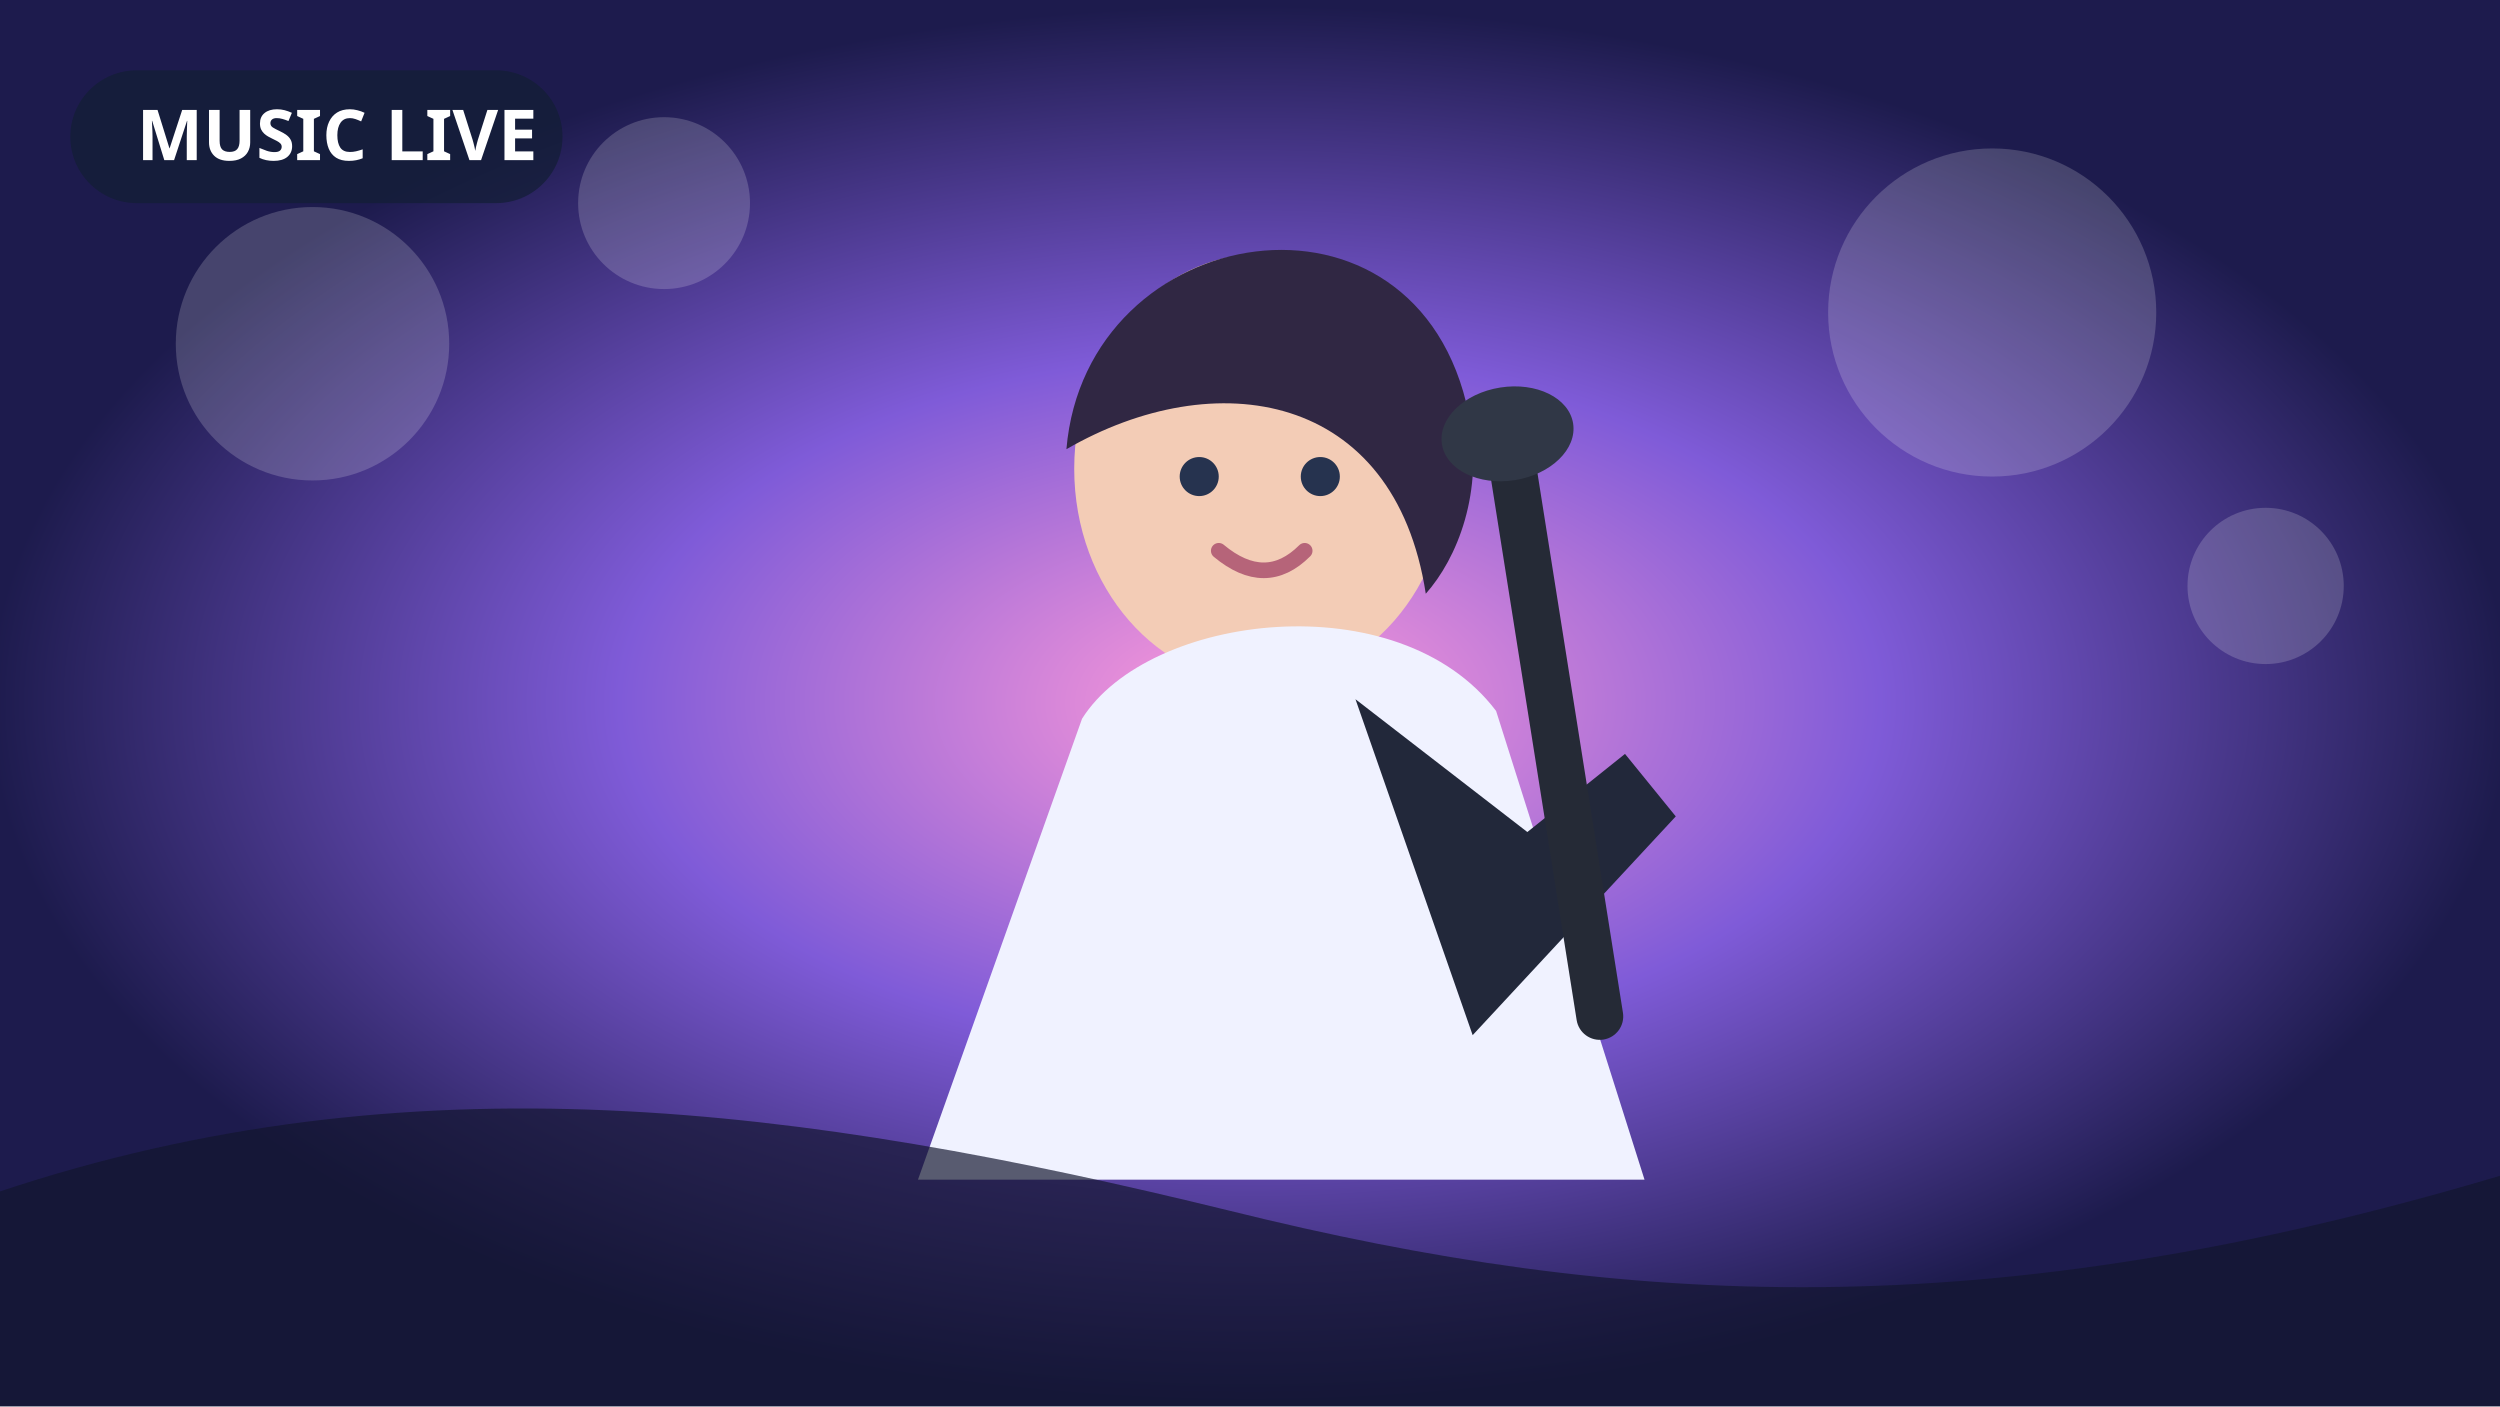
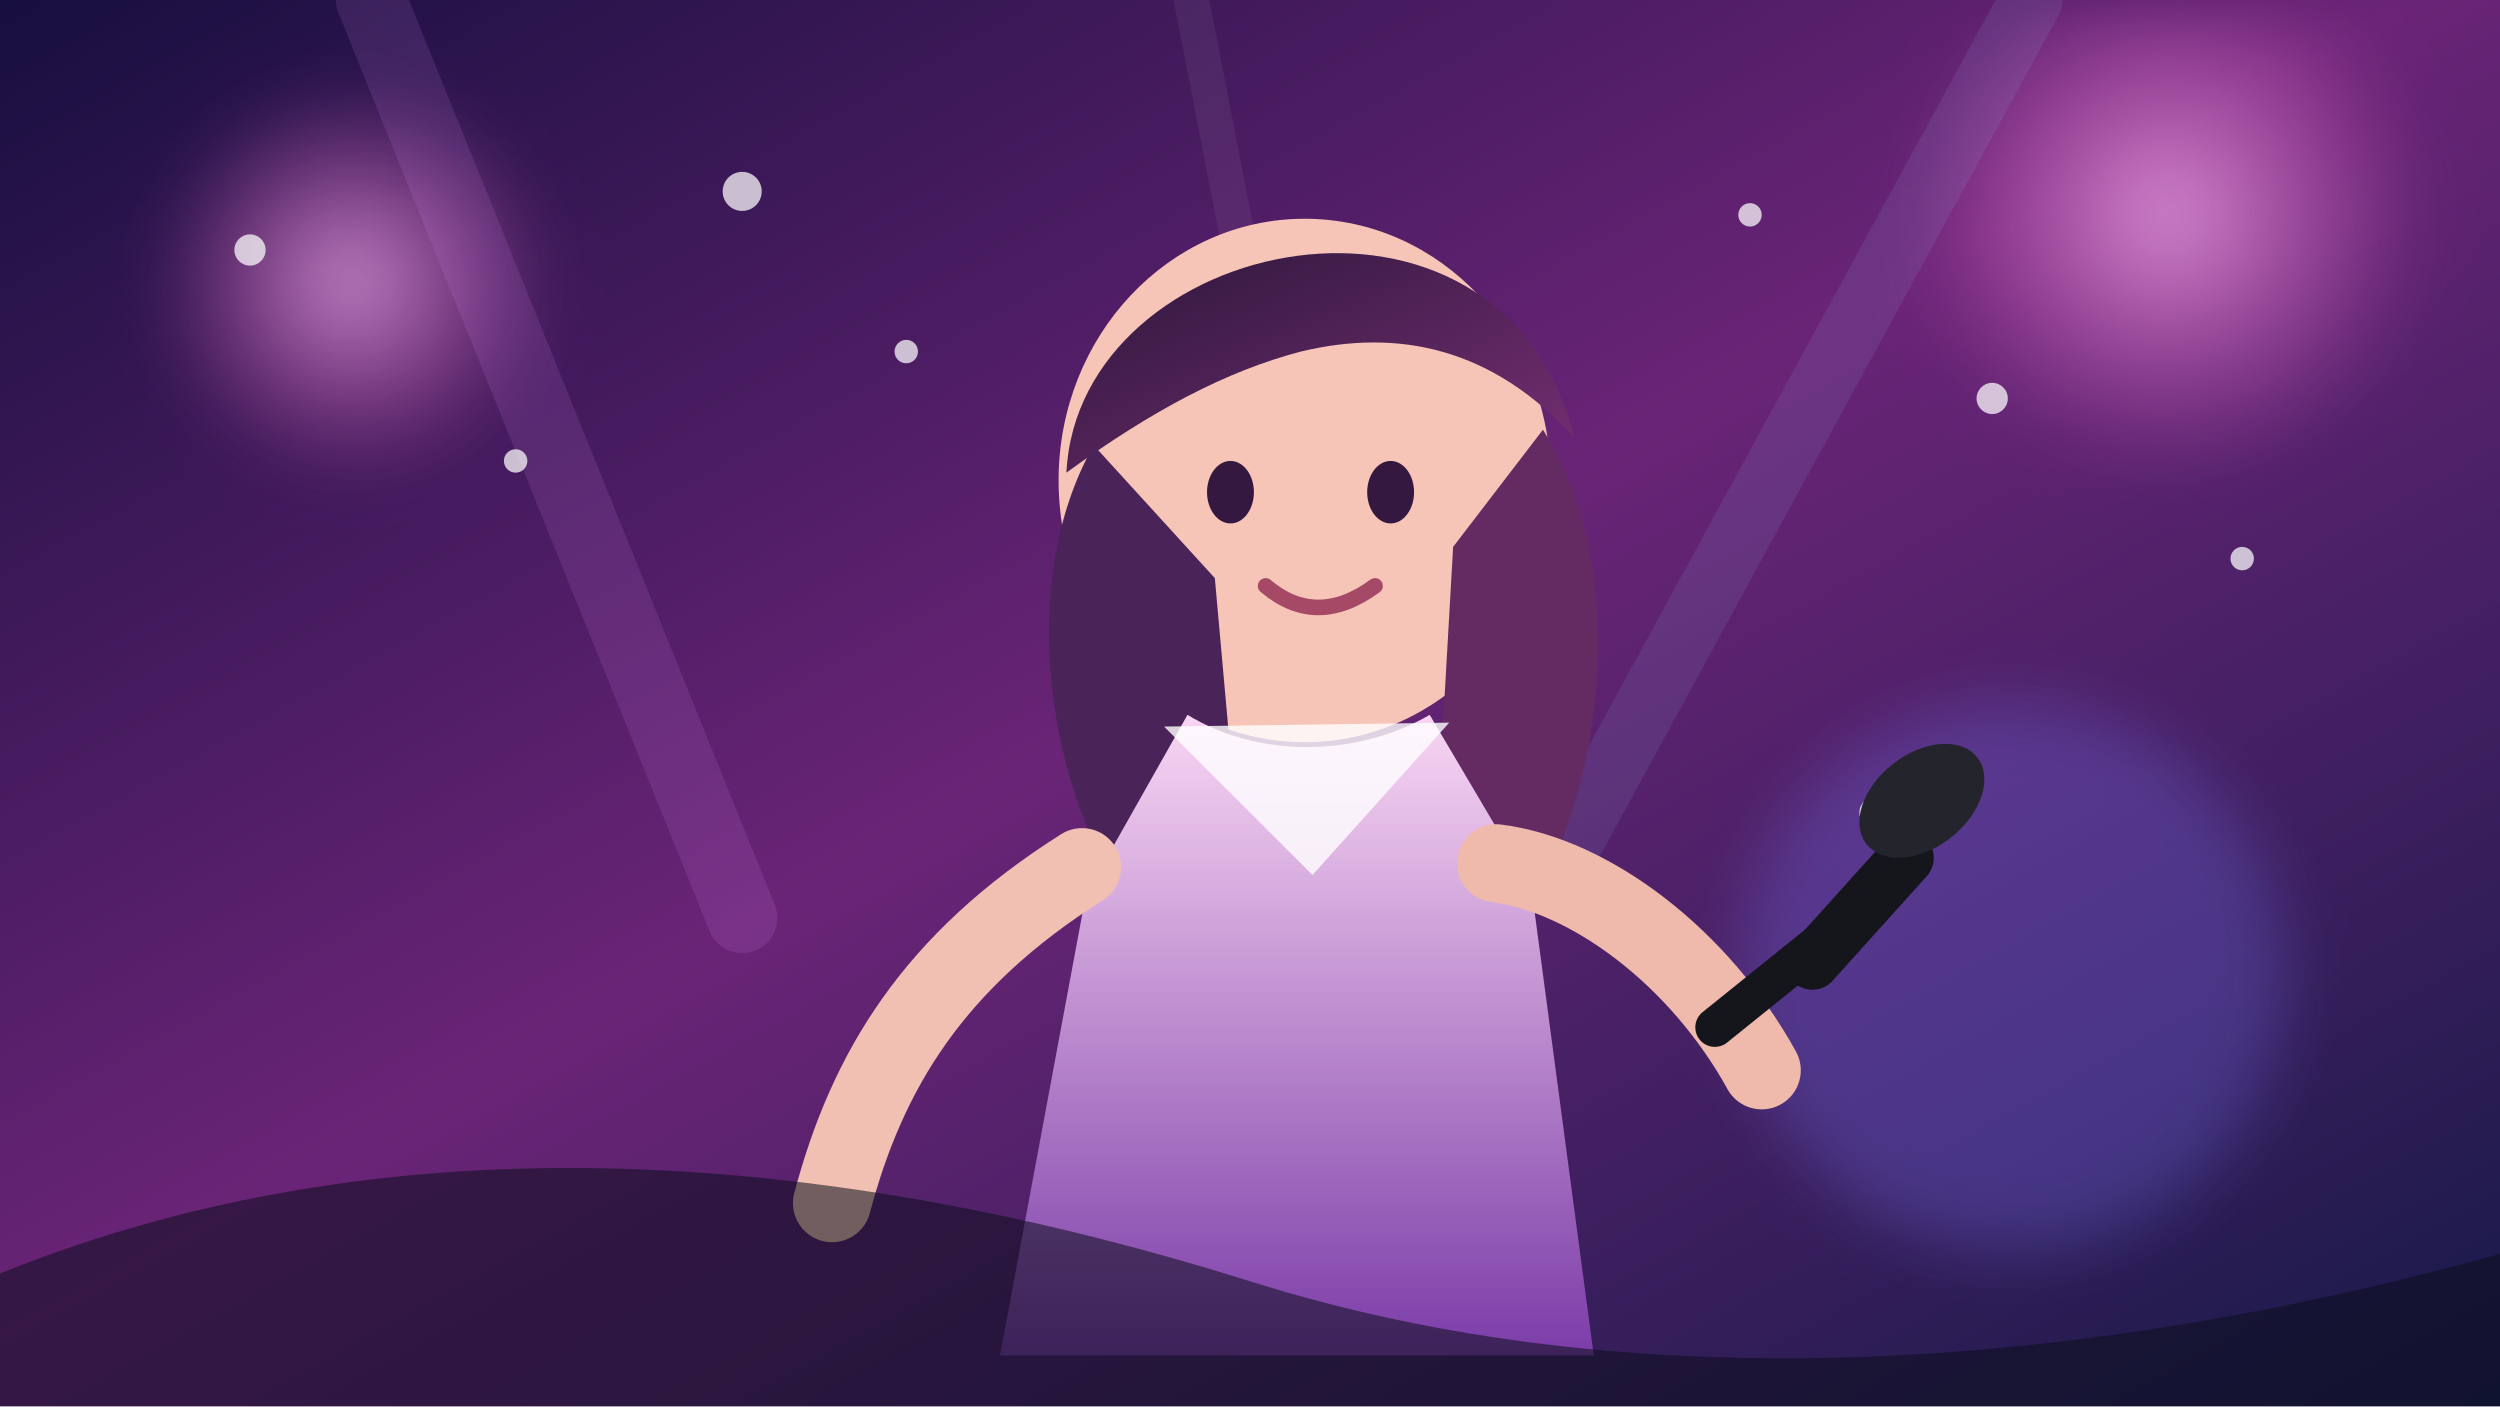
<svg xmlns="http://www.w3.org/2000/svg" viewBox="0 0 640 360">
  <defs>
-     <radialGradient id="b">
-       <stop stop-color="#ff9ad9" />
-       <stop offset=".5" stop-color="#7f5bd8" />
-       <stop offset="1" stop-color="#1d1b4d" />
+     <linearGradient id="bg" x1="0" y1="0" x2="1" y2="1">
+       <stop stop-color="#170f3f" />
+       <stop offset=".48" stop-color="#6a2477" />
+       <stop offset="1" stop-color="#161a49" />
+     </linearGradient>
+     <radialGradient id="glow">
+       <stop stop-color="#ffb4f5" stop-opacity=".95" />
+       <stop offset="1" stop-color="#ff66cf" stop-opacity="0" />
    </radialGradient>
+     <linearGradient id="dress" x1="0" y1="0" x2="0" y2="1">
+       <stop stop-color="#f9d6f3" />
+       <stop offset="1" stop-color="#7b3ca8" />
+     </linearGradient>
+     <linearGradient id="hair" x1="0" y1="0" x2="1" y2="1">
+       <stop stop-color="#2c173b" />
+       <stop offset="1" stop-color="#782f74" />
+     </linearGradient>
+     <filter id="soft">
+       <feGaussianBlur stdDeviation="8" />
+     </filter>
  </defs>
-   <rect width="640" height="360" fill="url(#b)" />
-   <g fill="#fff" opacity=".18">
-     <circle cx="80" cy="88" r="35" />
-     <circle cx="170" cy="52" r="22" />
-     <circle cx="510" cy="80" r="42" />
-     <circle cx="580" cy="150" r="20" />
+   <rect width="640" height="360" fill="url(#bg)" />
+   <g opacity=".75" filter="url(#soft)">
+     <circle cx="90" cy="72" r="52" fill="url(#glow)" />
+     <circle cx="555" cy="55" r="68" fill="url(#glow)" />
+     <circle cx="515" cy="250" r="70" fill="#7a78ff" opacity=".35" />
  </g>
-   <g transform="translate(235 58)">
-     <ellipse cx="88" cy="62" rx="48" ry="55" fill="#f3ccb6" />
-     <path d="M38 57c5-59 90-73 103-9 4 20-3 37-11 46-8-52-54-59-92-37z" fill="#302743" />
-     <path d="M42 126c17-27 81-35 106-2l38 120H0z" fill="#f0f2ff" />
-     <path d="M112 121l44 34 25-20 13 16-52 56" fill="#22283a" />
-     <circle cx="72" cy="64" r="5" fill="#26334f" />
-     <circle cx="103" cy="64" r="5" fill="#26334f" />
-     <path d="M77 83q12 10 22 0" fill="none" stroke="#b66479" stroke-width="4" stroke-linecap="round" />
-     <g transform="translate(145 54) rotate(-9)">
-       <rect x="0" y="0" width="12" height="157" rx="6" fill="#252a36" />
-       <ellipse cx="6" cy="0" rx="17" ry="12" fill="#303746" />
-     </g>
+   <g opacity=".55" stroke-linecap="round">
+     <path d="M95 0l95 235" stroke="#e694ff" stroke-width="18" opacity=".22" />
+     <path d="M520 0L400 220" stroke="#9cc5ff" stroke-width="16" opacity=".18" />
+     <path d="M305 0L340 180" stroke="#fff" stroke-width="9" opacity=".1" />
  </g>
-   <path d="M0 305c105-35 205-22 315 5 101 25 194 30 325-9v59H0z" fill="#11152d" opacity=".68" />
-   <rect x="18" y="18" width="126" height="34" rx="17" fill="#121d34" opacity=".72" />
-   <text x="35" y="41" fill="#fff" font-family="sans-serif" font-weight="700" font-size="18">MUSIC LIVE</text>
+   <g fill="#fff" opacity=".72">
+     <circle cx="64" cy="64" r="4" />
+     <circle cx="132" cy="118" r="3" />
+     <circle cx="190" cy="49" r="5" />
+     <circle cx="510" cy="102" r="4" />
+     <circle cx="574" cy="143" r="3" />
+     <circle cx="448" cy="55" r="3" />
+     <circle cx="480" cy="208" r="4" />
+     <circle cx="232" cy="90" r="3" />
+   </g>
+   <g transform="translate(228 38)">
+     <ellipse cx="106" cy="85" rx="63" ry="67" fill="#f6c5b7" />
+     <path d="M45 83c3-61 111-84 130-9-21-23-45-28-70-22-19 5-38 15-60 31z" fill="url(#hair)" />
+     <path d="M52 76c-20 35-12 89 10 119l27-18-6-67z" fill="#4a2459" />
+     <path d="M167 72c19 30 18 76 2 112l-29-12 4-70z" fill="#642b63" />
+     <ellipse cx="87" cy="88" rx="6" ry="8" fill="#351840" />
+     <ellipse cx="128" cy="88" rx="6" ry="8" fill="#351840" />
+     <path d="M96 112q13 11 28 0" fill="none" stroke="#a64967" stroke-width="4" stroke-linecap="round" />
+     <path d="M76 145c18 11 43 11 62 0l26 44 16 120H28l22-118z" fill="url(#dress)" />
+     <path d="M70 148l38 38 35-39" fill="#fff" opacity=".8" />
+     <path d="M49 184c-38 24-55 52-64 86" fill="none" stroke="#f2c0b2" stroke-width="20" stroke-linecap="round" />
+     <path d="M155 183c24 3 52 24 68 53" fill="none" stroke="#efb9ac" stroke-width="20" stroke-linecap="round" />
+     <path d="M211 225l36-29" stroke="#15151c" stroke-width="10" stroke-linecap="round" />
+     <rect x="241" y="170" width="14" height="50" rx="7" fill="#15151c" transform="rotate(42 248 195)" />
+     <ellipse cx="264" cy="167" rx="18" ry="12" fill="#24242c" transform="rotate(-38 264 167)" />
+   </g>
+   <path d="M0 326c104-42 218-30 320 2 98 31 212 23 320-7v39H0z" fill="#0b0d1c" opacity=".55" />
</svg>
